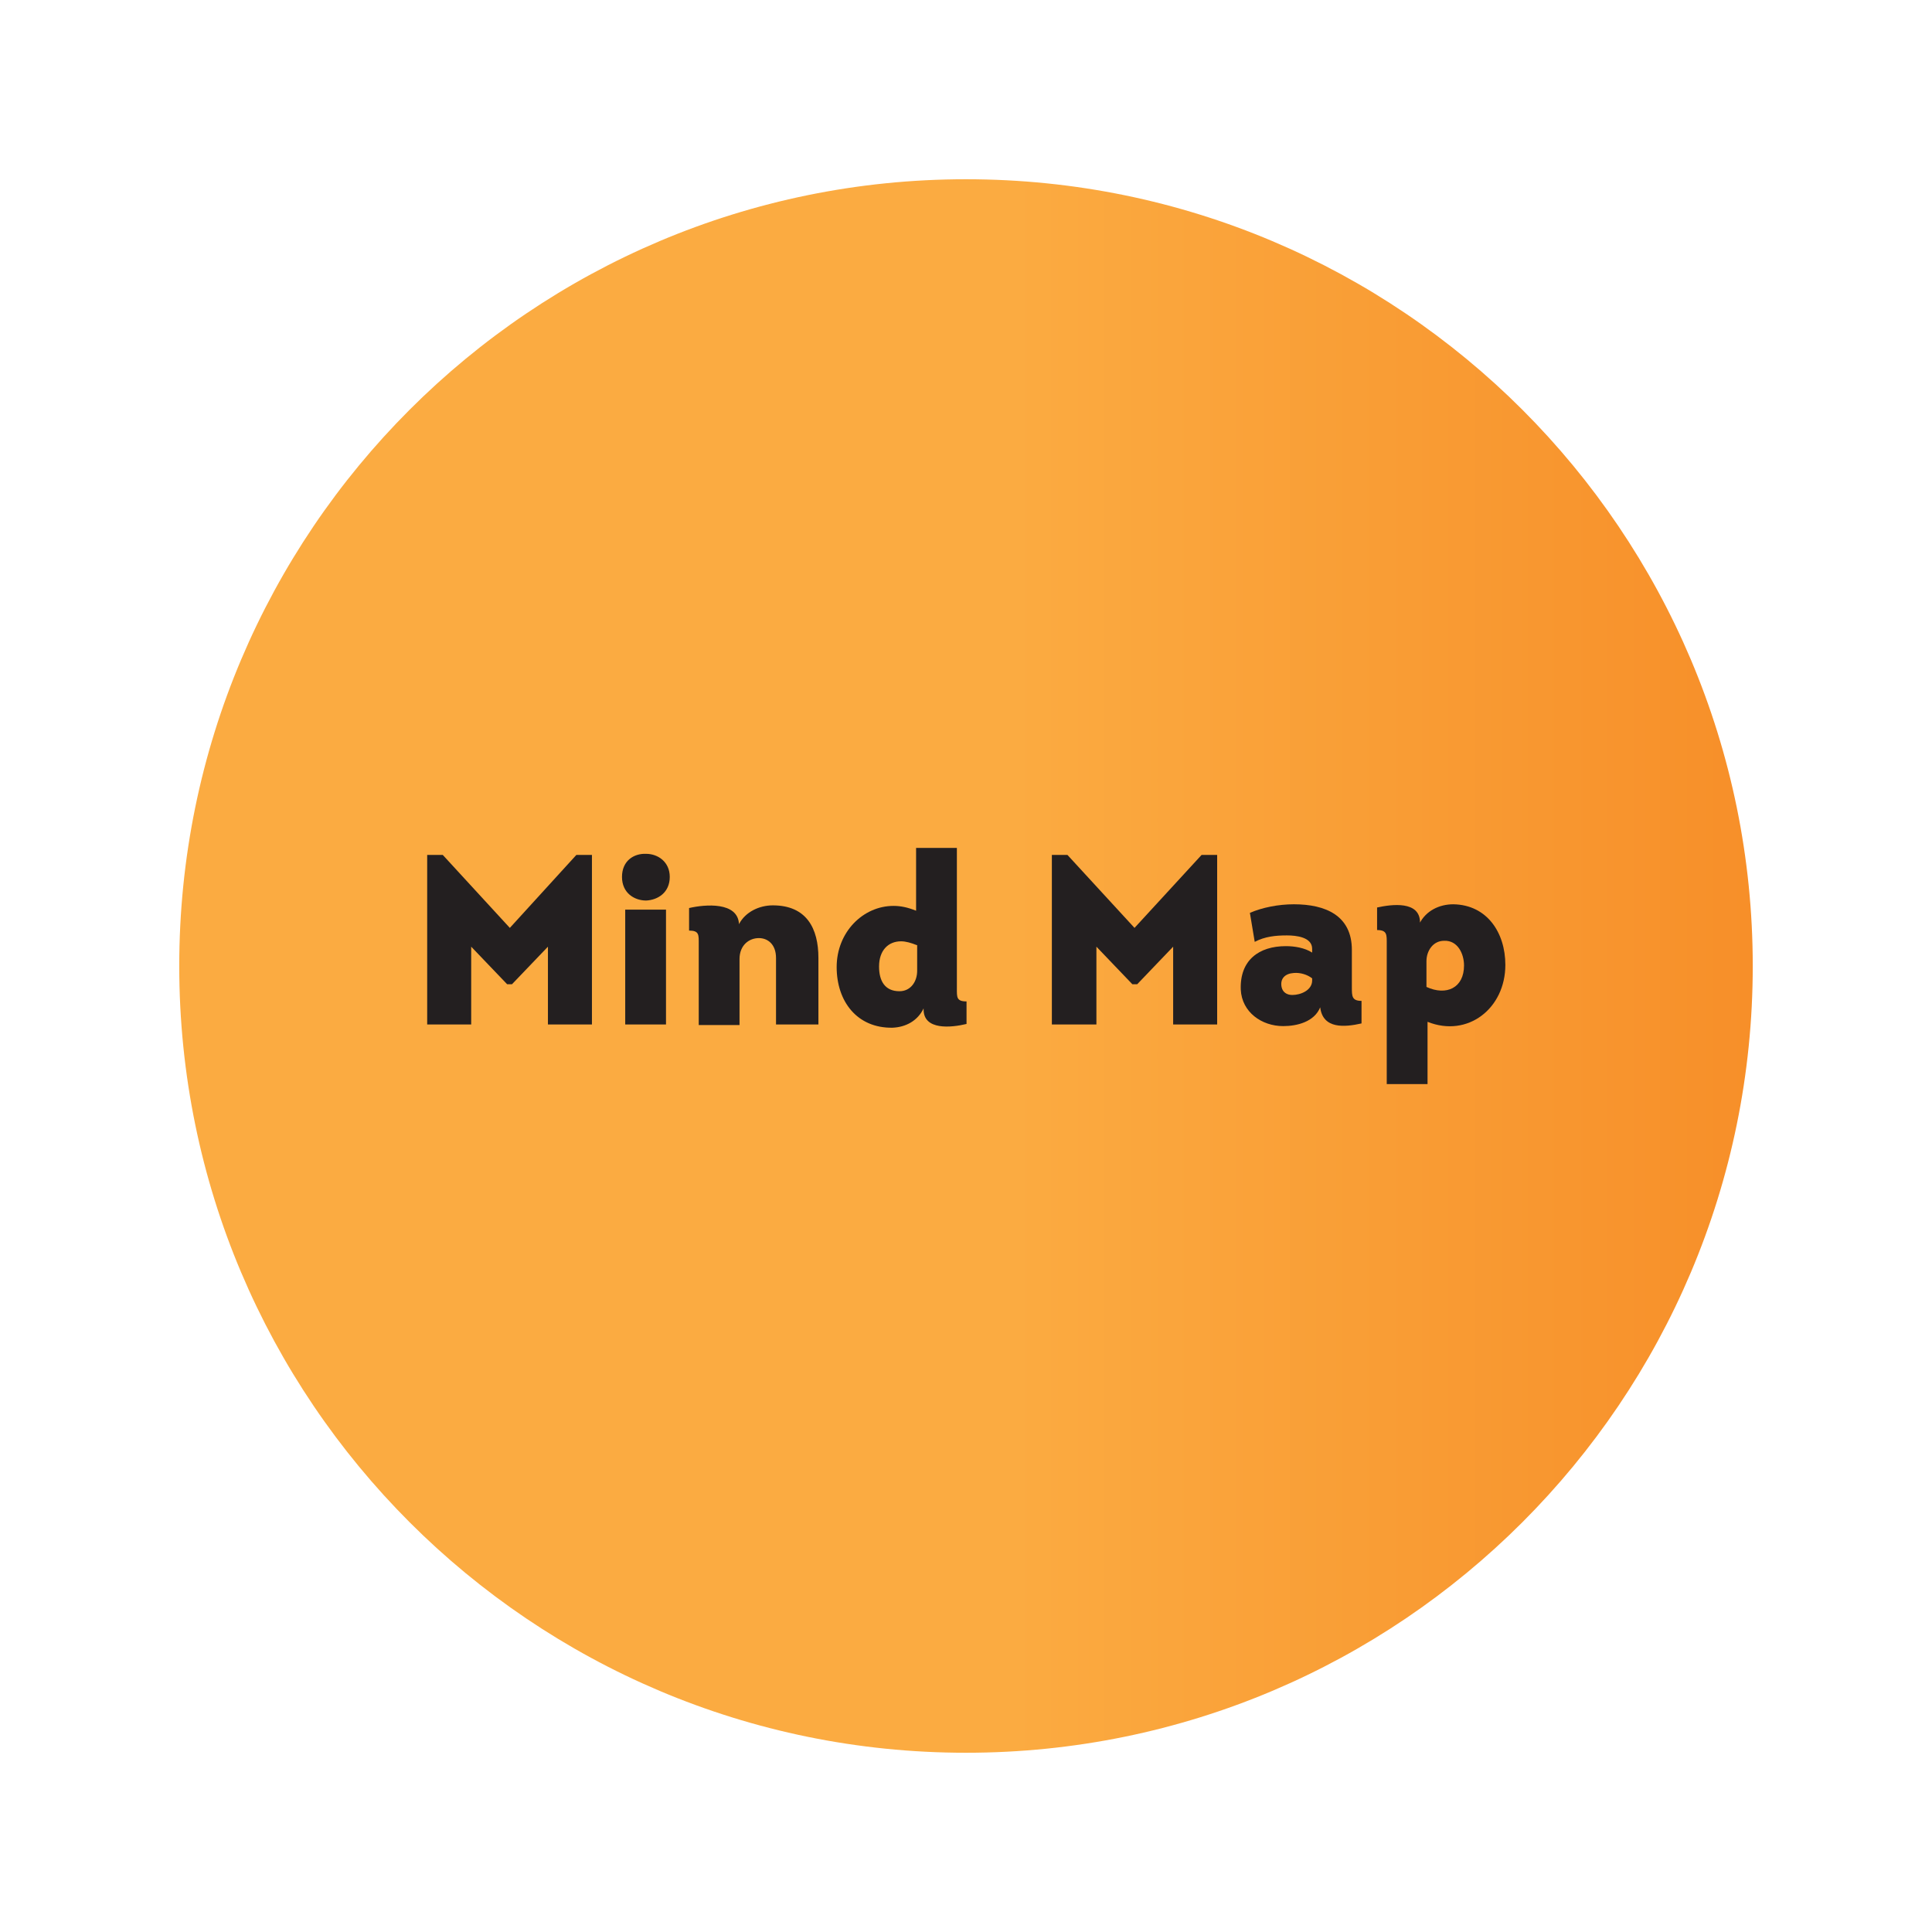
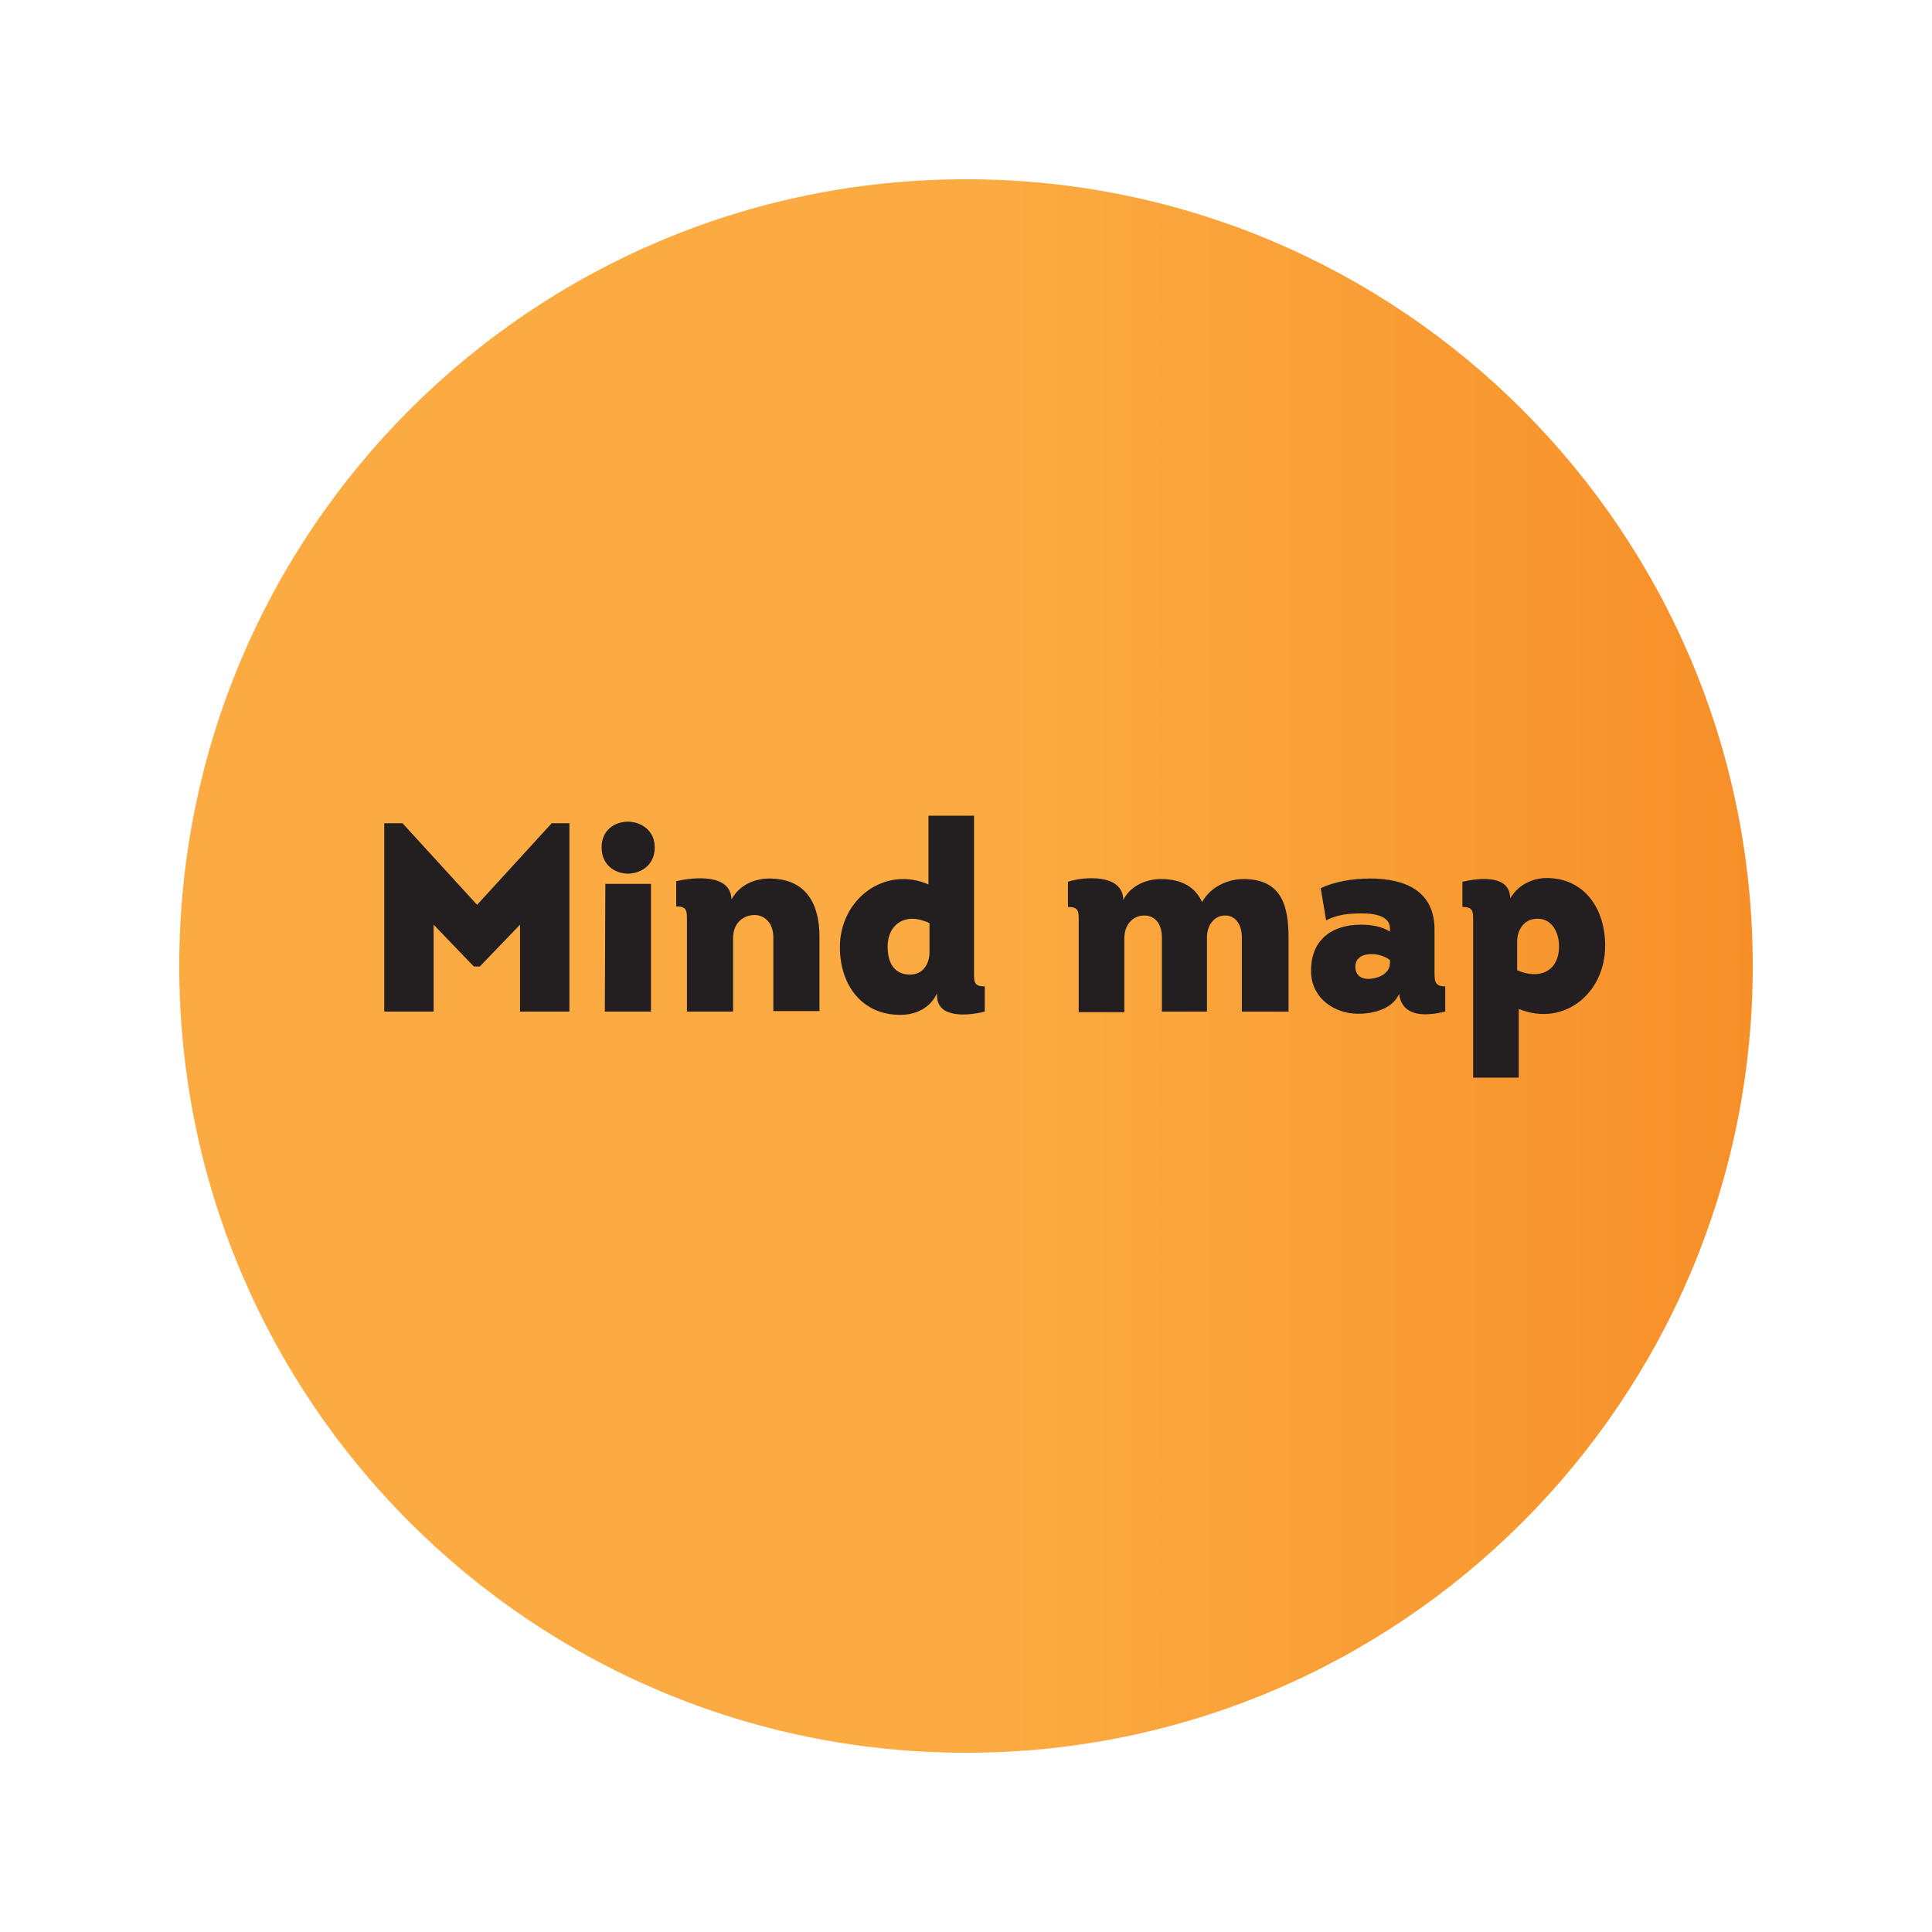
<svg xmlns="http://www.w3.org/2000/svg" version="1.1" id="Layer_1" x="0px" y="0px" viewBox="0 0 360 360" style="enable-background:new 0 0 360 360;" xml:space="preserve">
  <style type="text/css">
	.st0{fill:url(#SVGID_1_);}
	.st1{fill:#231F20;}
</style>
  <g id="c925oJ_1_">
</g>
  <linearGradient id="SVGID_1_" gradientUnits="userSpaceOnUse" x1="33.381" y1="180" x2="326.619" y2="180">
    <stop offset="0.529" style="stop-color:#FBAB41" />
    <stop offset="1" style="stop-color:#F78F29" />
  </linearGradient>
  <circle class="st0" cx="180" cy="180" r="146.6" />
  <g>
-     <path class="st1" d="M107.4,159.3h2.9v31.6h-8.2v-14.5l-6.7,7h-0.9l-6.7-7v14.5h-8.2v-31.6h2.9L95,172.9L107.4,159.3z" />
-     <path class="st1" d="M120.4,159.1c2.2,0,4.4,1.5,4.4,4.3c0,2.9-2.2,4.3-4.4,4.4c-2.2,0-4.5-1.4-4.5-4.4S118.1,159,120.4,159.1z    M124.1,190.9h-7.6l0-21.4h7.6V190.9z" />
-     <path class="st1" d="M144.6,190.9v-12.4c0-2.5-1.5-3.7-3.2-3.7c-1.8,0-3.6,1.3-3.6,3.9v12.3h-7.6v-15.1c0-1.7,0.1-2.5-1.8-2.5v-4.2   c3-0.7,9.1-1.2,9.3,3c1.2-2.3,3.8-3.5,6.3-3.5c6.3,0,8.5,4.3,8.5,9.8v12.4H144.6z" />
-     <path class="st1" d="M172.1,187.9c-1.1,2.3-3.3,3.5-5.8,3.6c-6.6,0.1-10.4-4.9-10.4-11.3c0-6.5,4.9-11.4,10.6-11.4   c1.4,0,2.7,0.3,4.2,0.9V158h7.6v26.1c0,1.7-0.1,2.5,1.8,2.5v4.2c-2.9,0.7-8,1.2-8-2.7V187.9z M170.8,176.1c-1-0.4-2-0.7-2.9-0.7   c-2.4,0-4.1,1.7-4.1,4.7c0,2.7,1.1,4.6,3.8,4.6c2.1,0,3.3-1.8,3.3-3.8V176.1z" />
-     <path class="st1" d="M223.9,159.3h2.9v31.6h-8.2v-14.5l-6.7,7h-0.9l-6.7-7v14.5H196v-31.6h2.9l12.5,13.6L223.9,159.3z" />
-     <path class="st1" d="M239.1,191.2c-4,0-7.7-2.6-7.9-6.8c-0.2-5.5,3.4-8.1,8.4-8.1c1.6,0,3.5,0.3,4.9,1.2v-0.7c0-2.2-3-2.5-4.7-2.5   c-2.1,0-4.1,0.2-6,1.2l-0.9-5.4c2.3-1,5.3-1.6,8.2-1.6c5.9,0,10.8,2.1,10.8,8.5v7c0,1.6,0,2.5,1.8,2.5v4.2c-3.1,0.7-7.2,1.1-7.7-3   C244.9,190.4,241.7,191.2,239.1,191.2z M244.5,182.3c-0.9-0.7-2.2-1.1-3.4-1c-1.6,0.1-2.6,1-2.3,2.6c0.2,1,1,1.5,2,1.5   c1.6,0,3.7-0.9,3.7-2.7V182.3z" />
-     <path class="st1" d="M264.5,172.1c1.2-2.4,3.7-3.6,6.3-3.6c6.3,0.1,9.7,5.3,9.7,11.3c0,8.1-7,13.6-14.5,10.6V202h-7.6v-26.1   c0-1.7,0.1-2.6-1.8-2.6v-4.2c2.7-0.6,8-1.3,8,2.8V172.1z M265.8,183.9c3.7,1.7,7,0.2,7-4c0-2.2-1.2-4.7-3.7-4.6   c-2.1,0-3.3,1.9-3.3,3.8V183.9z" />
+     <path class="st1" d="M102.8,153.4h3.3v35.1h-9.2v-16.2l-7.5,7.8h-1.1l-7.5-7.8v16.2h-9.2v-35.1H75l13.9,15.2L102.8,153.4z" />
+     <path class="st1" d="M117.1,153.1c2.5,0.1,4.9,1.7,4.9,4.8c0,3.2-2.4,4.8-4.9,4.9c-2.5,0-5-1.6-5-4.9S114.6,153.1,117.1,153.1z    M121.2,188.5h-8.5l0.1-23.8h8.5V188.5z" />
+     <path class="st1" d="M144.1,188.5v-13.8c0-2.8-1.7-4.2-3.5-4.2c-2,0-4,1.4-4,4.3v13.7H128v-16.8c0-1.9,0.1-2.8-2-2.8v-4.7   c3.4-0.8,10.2-1.4,10.3,3.4c1.4-2.6,4.2-3.9,7-3.9c7,0,9.4,4.8,9.4,10.9v13.8H144.1z" />
+     <path class="st1" d="M174.6,185.1c-1.2,2.6-3.7,3.9-6.5,4c-7.4,0.2-11.6-5.5-11.6-12.6c0-7.2,5.4-12.7,11.8-12.7   c1.5,0,3.1,0.3,4.7,1V152h8.5V181c0,1.9-0.1,2.8,2,2.8v4.7c-3.2,0.8-8.9,1.3-8.9-3V185.1z M173.2,172c-1.1-0.5-2.2-0.8-3.2-0.8   c-2.6,0-4.6,1.9-4.6,5.2c0,3,1.2,5.2,4.2,5.2c2.4,0,3.6-2,3.6-4.2V172z" />
+     <path class="st1" d="M231.4,188.5v-13.8c0-2.8-1.5-4.2-3.2-4.1c-1.7,0-3.3,1.5-3.3,4.1v13.8h-8.4v-13.8c0-2.9-1.6-4.2-3.4-4.1   c-1.8,0-3.6,1.5-3.6,4.3v13.7h-8.5v-16.8c0-1.9,0.1-2.8-2-2.8v-4.7c3-1,10.3-1.5,10.3,3.4c1.3-2.6,4.2-3.9,7-3.9   c4.2,0,6.5,1.7,7.7,4.3c1.5-2.8,4.7-4.3,7.7-4.3c7,0,8.4,4.8,8.4,10.9v13.8H231.4z" />
+     <path class="st1" d="M253.1,188.9c-4.5,0-8.6-2.9-8.8-7.6c-0.2-6.1,3.8-9,9.3-9c1.8,0,3.9,0.3,5.4,1.3V173c0-2.5-3.3-2.8-5.2-2.8   c-2.4,0-4.6,0.2-6.7,1.3l-1-6c2.5-1.2,5.9-1.8,9.2-1.8c6.5,0,12,2.3,12,9.5v7.8c0,1.8,0,2.8,2,2.8v4.7c-3.4,0.8-8,1.2-8.6-3.3   C259.5,188,255.9,188.9,253.1,188.9z M259,178.9c-1-0.8-2.5-1.2-3.8-1.1c-1.8,0.1-2.9,1.1-2.6,2.9c0.2,1.1,1.1,1.7,2.3,1.7   c1.8,0,4.1-0.9,4.1-3V178.9z" />
+     <path class="st1" d="M281.3,167.6c1.4-2.6,4.1-4,7-4c7.1,0.1,10.8,5.9,10.8,12.6c0,9-7.8,15.2-16.1,11.8v12.8h-8.5v-29   c0-1.9,0.1-2.8-2-2.8v-4.7c3-0.7,8.9-1.4,8.9,3.1V167.6z M282.7,180.8c4.2,1.8,7.8,0.2,7.8-4.5c0-2.5-1.3-5.2-4.1-5.1   c-2.4,0-3.7,2.1-3.7,4.2V180.8z" />
  </g>
-   <rect x="-321.1" y="104.1" style="fill:none;" width="213.7" height="162.3" />
-   <text transform="matrix(1 0 0 1 -321.0599 136.9095)" class="st1" style="font-family:'Intro-Black'; font-size:45px;">Mind Map</text>
</svg>
